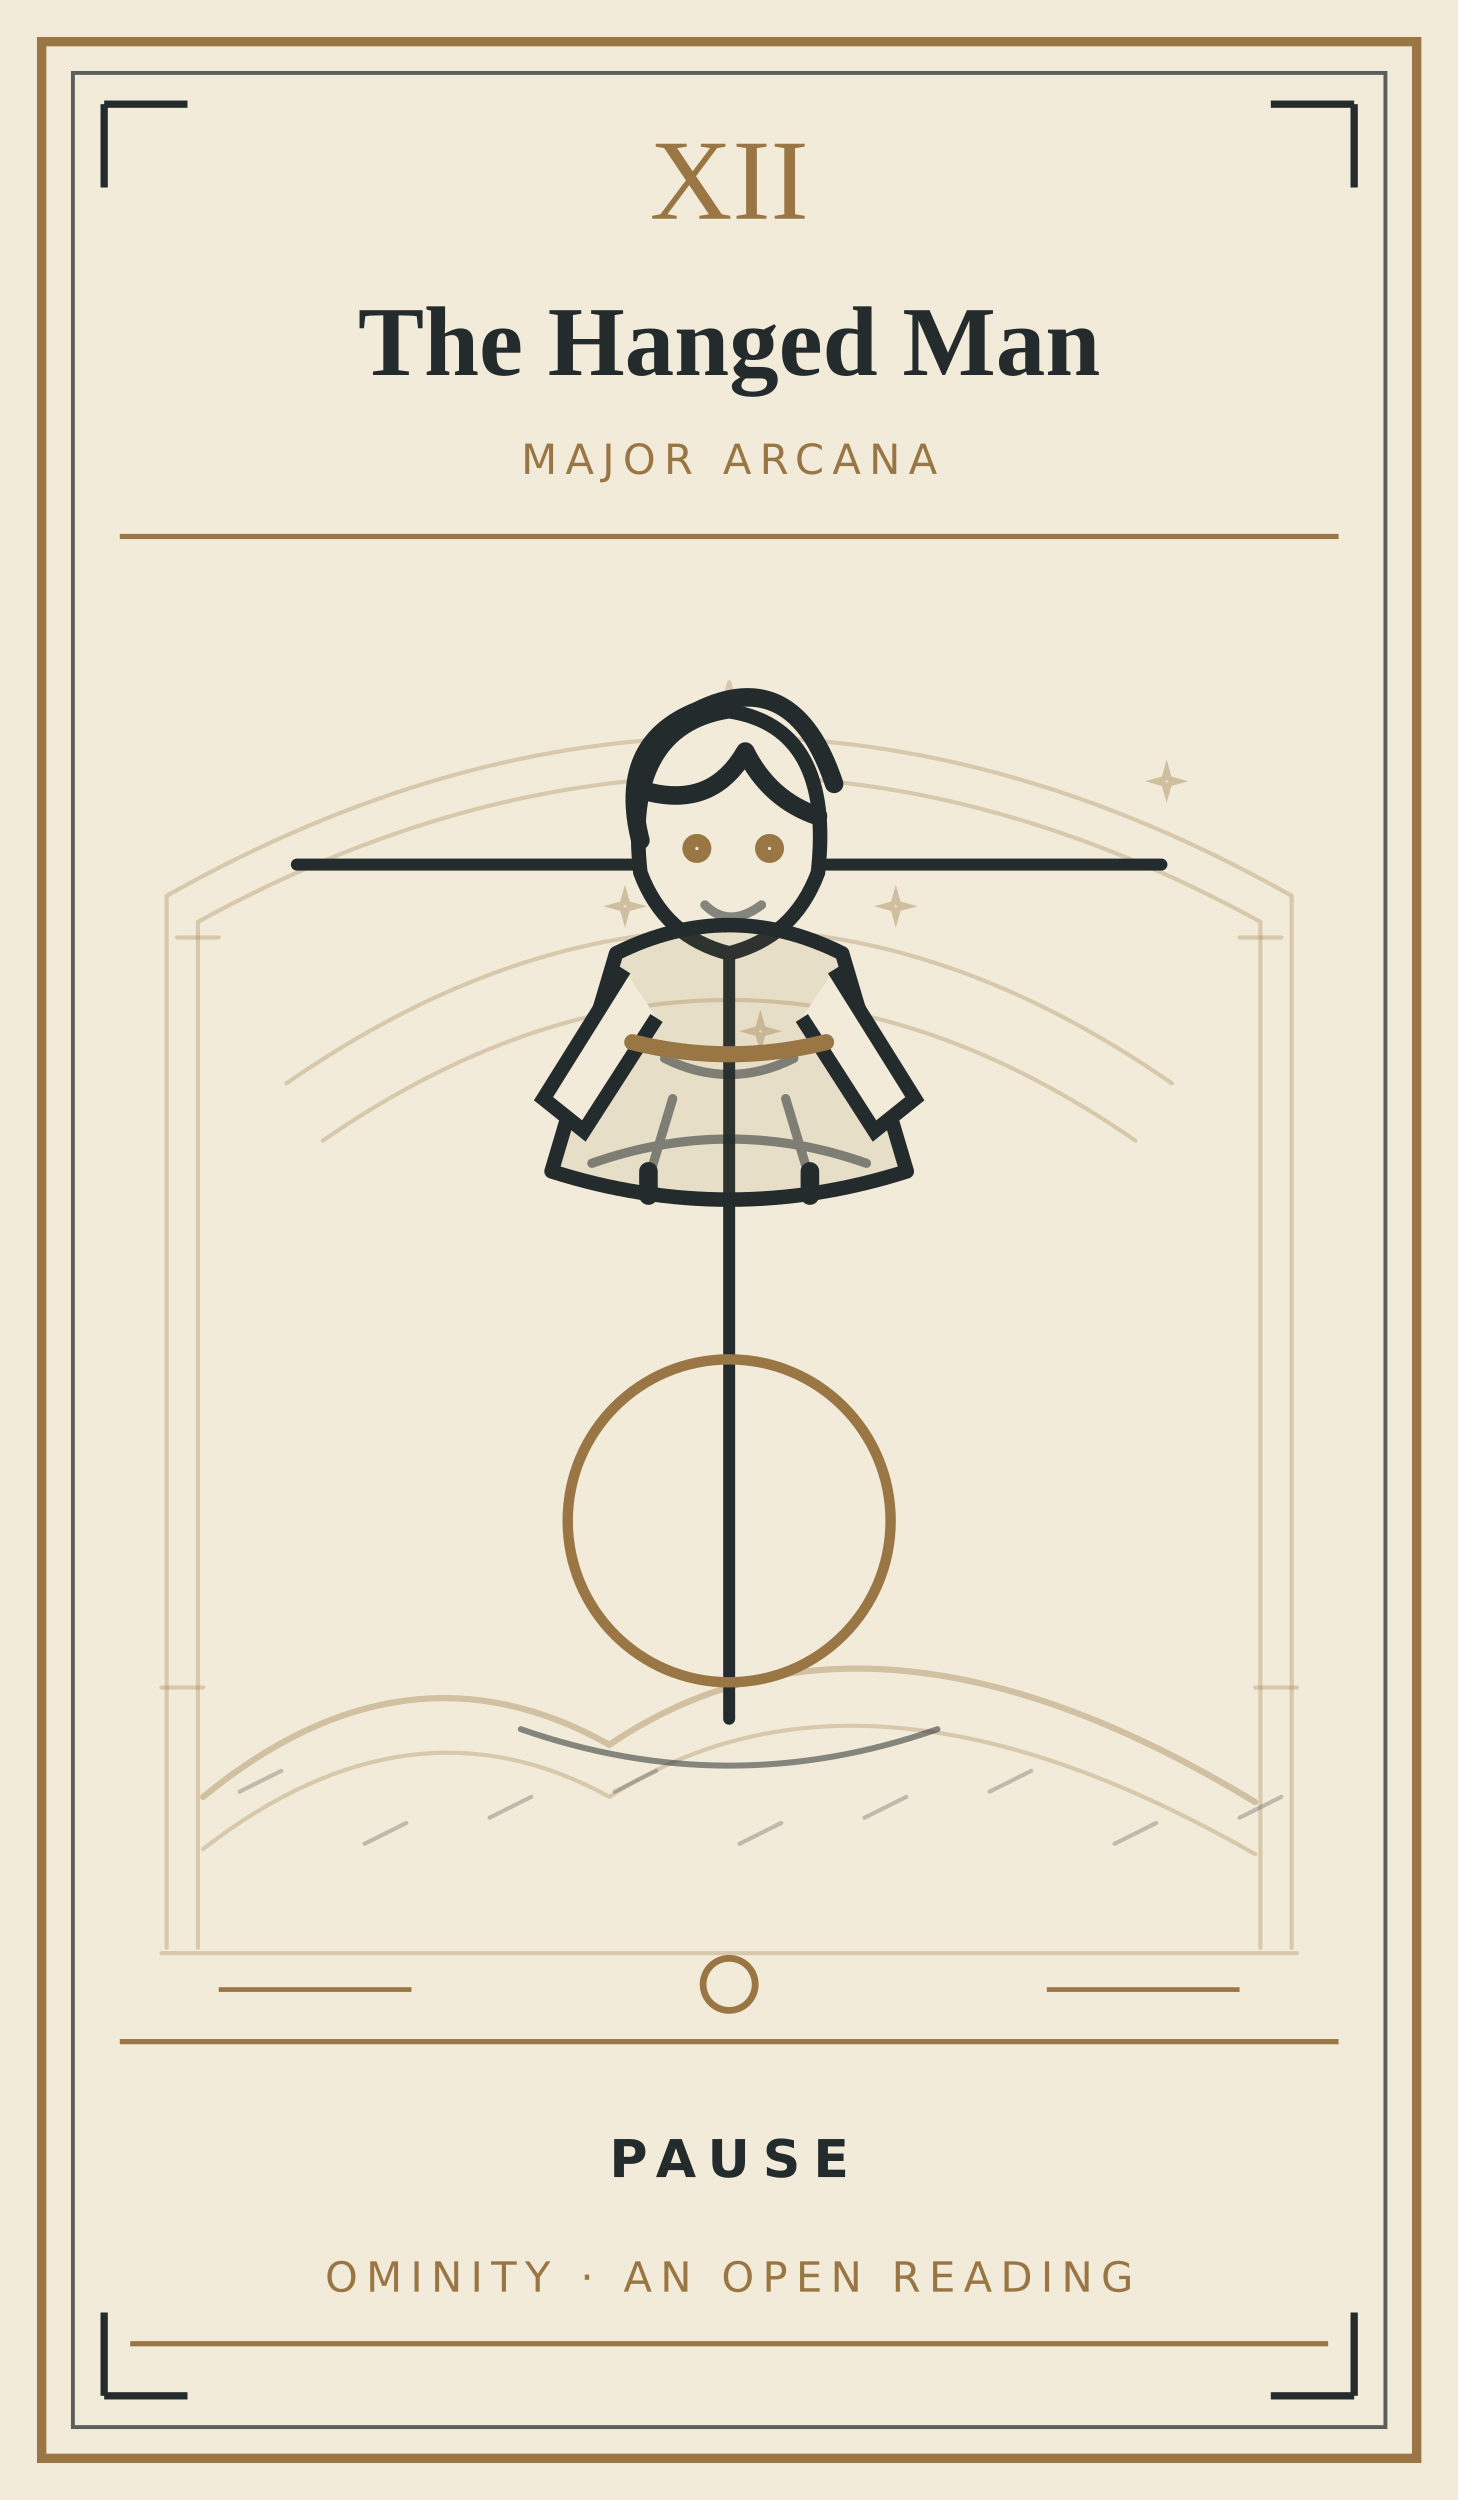
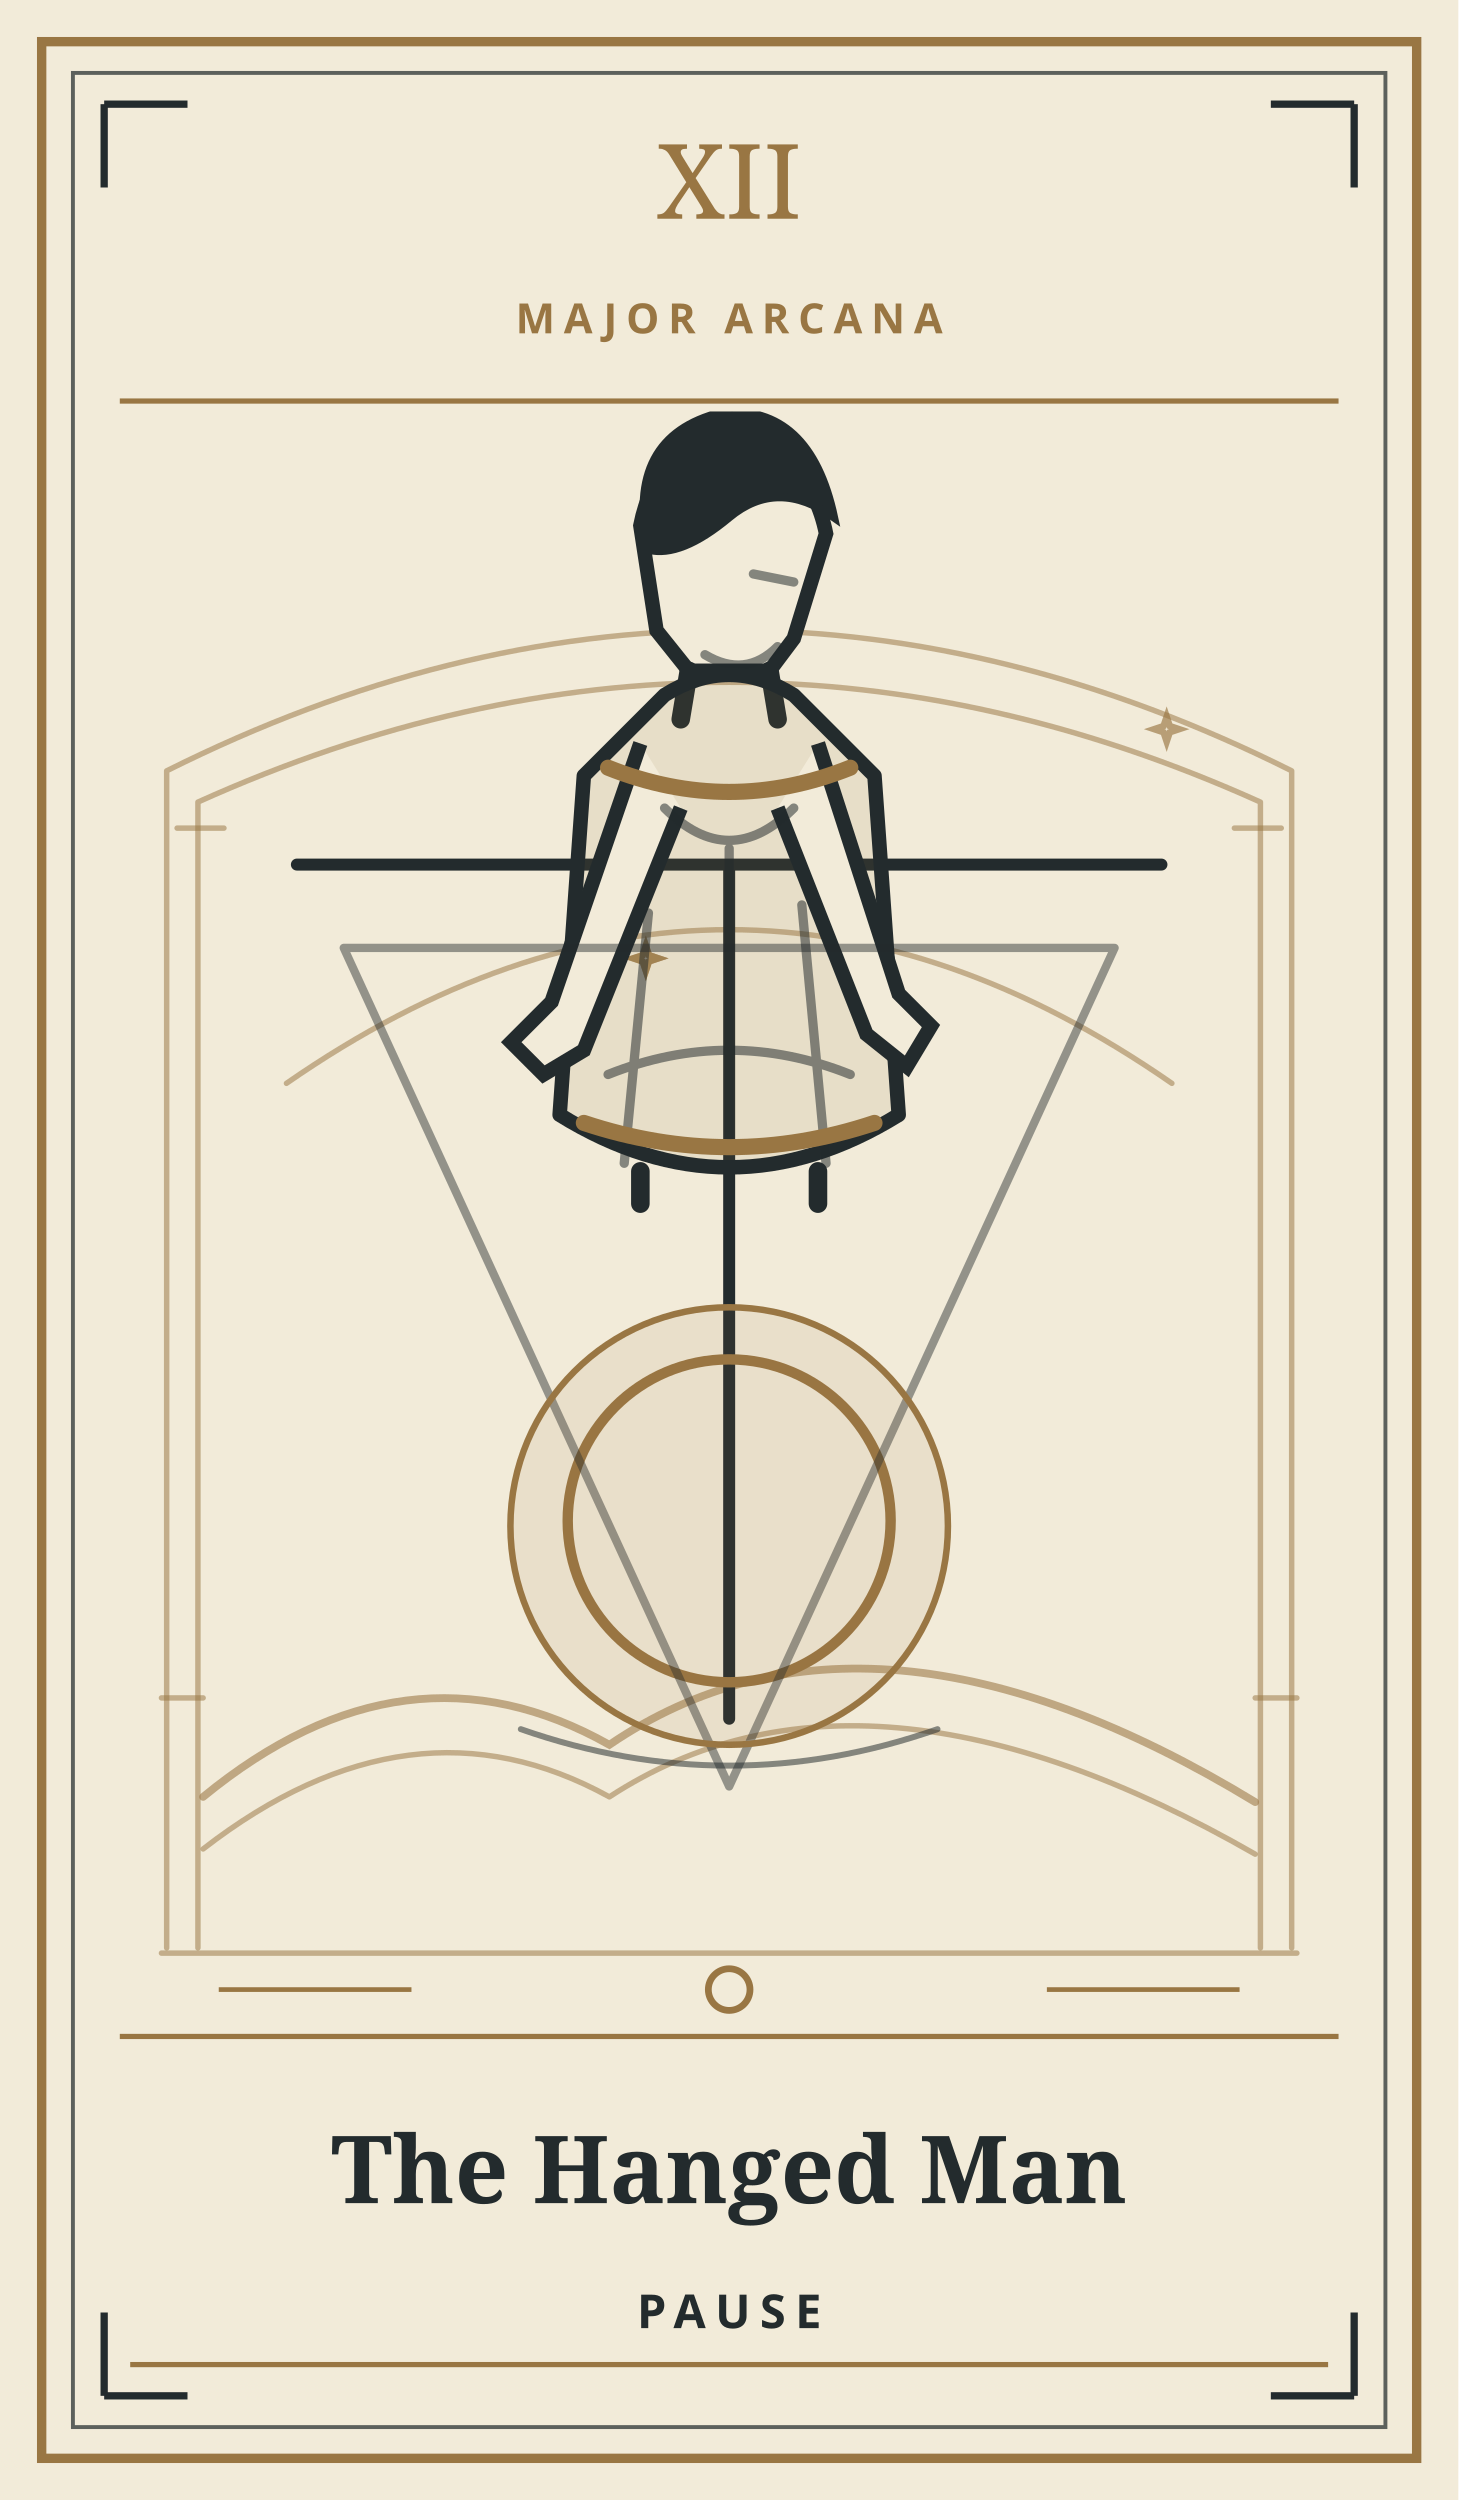
<svg xmlns="http://www.w3.org/2000/svg" width="280" height="480" viewBox="0 0 280 480" role="img" aria-labelledby="title description">
  <style>
.ink{fill:none;stroke:#232b2d;stroke-width:2.3;stroke-linecap:round;stroke-linejoin:round}
.fine{fill:none;stroke:#232b2d;stroke-opacity:.53;stroke-width:1.15;stroke-linecap:round;stroke-linejoin:round}
.gold{fill:none;stroke:#997643;stroke-width:2;stroke-linecap:round;stroke-linejoin:round}
- .faint{fill:none;stroke:#997643;stroke-opacity:.38;stroke-width:1}
+ .faint{fill:none;stroke:#997643;stroke-opacity:.66;stroke-width:1.25}
+ .inkfill{fill:#232b2d;stroke:#232b2d;stroke-width:1}
+ .distant{fill:#997643;fill-opacity:.13;stroke:#997643;stroke-opacity:.58;stroke-width:1.5;stroke-linejoin:round}
+ .terrain{fill:none;stroke:#997643;stroke-opacity:.76;stroke-width:1.9;stroke-linecap:round;stroke-linejoin:round}
+ .halo{fill:#997643;fill-opacity:.10;stroke:#997643;stroke-width:1.25}
+ .cloud{fill:none;stroke:#232b2d;stroke-opacity:.32;stroke-width:1.3;stroke-linecap:round}
+ .wind{fill:none;stroke:#997643;stroke-opacity:.60;stroke-width:1.1;stroke-linecap:round}
+ .hands{fill:none;stroke:#232b2d;stroke-width:2.4;stroke-linecap:round;stroke-linejoin:round}
+ .arch{fill:none;stroke:#997643;stroke-width:1.8;stroke-linecap:round;stroke-linejoin:round}
+ .tension{fill:none;stroke:#997643;stroke-opacity:.55;stroke-width:1.5;stroke-linecap:round}
+ .bridge{fill:none;stroke:#997643;stroke-width:2.3;stroke-linecap:round}
+ .ridge{fill:none;stroke:#232b2d;stroke-opacity:.46;stroke-width:1.6;stroke-linejoin:round}
+ .motion{fill:none;stroke:#997643;stroke-opacity:.54;stroke-width:2;stroke-linecap:round}
+ .beast{fill:#997643;fill-opacity:.23;stroke:#232b2d;stroke-width:1.8;stroke-linejoin:round}
+ .regalia{fill:#997643;fill-opacity:.25;stroke:#997643;stroke-width:1.6;stroke-linejoin:round}
+ .petal{fill:#f2ebd9;stroke:#997643;stroke-width:1.5}
.wash{fill:#997643;fill-opacity:.11;stroke:#232b2d;stroke-width:1.8;stroke-linejoin:round}
.column{fill:#f2ebd9;stroke:#232b2d;stroke-width:2.1}
.sun{fill:#997643;fill-opacity:.2;stroke:#997643;stroke-width:2}
.paperfill{fill:#f2ebd9;stroke:#232b2d;stroke-width:1.8}
.lantern{fill:#997643;fill-opacity:.35;stroke:#232b2d;stroke-width:2}
.vine{fill:none;stroke:#997643;stroke-width:2;stroke-linecap:round;stroke-linejoin:round}
.water{fill:none;stroke:#997643;stroke-width:2;stroke-linecap:round}
.chain{fill:none;stroke:#997643;stroke-width:3;stroke-dasharray:4 4}
.lightning{fill:none;stroke:#997643;stroke-width:7;stroke-linecap:square;stroke-linejoin:miter}
- .ghost{fill:none;stroke:#997643;stroke-opacity:.29;stroke-width:.8;stroke-linecap:round;stroke-linejoin:round}
- .landscape{fill:none;stroke:#997643;stroke-opacity:.36;stroke-width:1.2;stroke-linecap:round}
- .hatch{fill:none;stroke:#232b2d;stroke-opacity:.25;stroke-width:.8;stroke-linecap:round}
- .label{font:600 10px 'DejaVu Sans',sans-serif;letter-spacing:2.5px;fill:#232b2d;text-anchor:middle}
- .number{font:22px Georgia,'Times New Roman',serif;fill:#997643;text-anchor:middle}
- .title{font:600 19px Georgia,'Times New Roman',serif;fill:#232b2d;text-anchor:middle}
- .small{font:8px 'DejaVu Sans',sans-serif;letter-spacing:1.6px;fill:#997643;text-anchor:middle}
+ .ghost{fill:none;stroke:#997643;stroke-opacity:.52;stroke-width:1.05;stroke-linecap:round;stroke-linejoin:round}
+ .landscape{fill:none;stroke:#997643;stroke-opacity:.58;stroke-width:1.5;stroke-linecap:round}
+ .hatch{fill:none;stroke:#232b2d;stroke-opacity:.42;stroke-width:1;stroke-linecap:round}
</style>
  <rect width="280" height="480" fill="#f2ebd9" />
  <rect x="8" y="8" width="264" height="464" fill="none" stroke="#997643" stroke-width="1.8" />
  <rect x="14" y="14" width="252" height="452" fill="none" stroke="#232b2d" stroke-width=".75" opacity=".72" />
-   <path d="M23 103H257M23 392H257M25 450H255" stroke="#997643" stroke-width="1" />
+   <path d="M23 77H257M23 391H257M25 454H255" stroke="#997643" stroke-width="1" />
  <path d="M20 20L36 20M20 20L20 36M260 20L244 20M260 20L260 36M20 460L36 460M20 460L20 444M260 460L244 460M260 460L260 444" stroke="#232b2d" stroke-width="1.4" />
-   <text class="number" x="140" y="42">XII</text>
-   <text class="title" x="140" y="72">The Hanged Man</text>
-   <text class="small" x="140" y="91">MAJOR ARCANA</text>
+   <text class="number" x="140" y="42" font-family="Noto Serif" font-size="20" font-weight="400" fill="#997643" text-anchor="middle">XII</text>
+   <text class="small" x="140" y="64" font-family="Noto Sans" font-size="8" font-weight="600" letter-spacing="1.7" fill="#997643" text-anchor="middle">MAJOR ARCANA</text>
  <g clip-path="url(#window)">
-     <path class="ghost" d="M32 374V172Q140 111 248 172V374" />
-     <path class="ghost" d="M38 374V177Q140 121 242 177V374" />
+     <path class="ghost" d="M32 374V148Q140 94 248 148V374" />
+     <path class="ghost" d="M38 374V154Q140 108 242 154V374" />
    <path class="ghost" d="M31 375H249" />
-     <path class="ghost" d="M140 131L140.9 134.1L144 135L140.9 135.9L140 139L139.1 135.9L136 135L139.1 134.1Z" />
-     <path class="ghost" d="M34 180L42 180M238 180L246 180M31 324L39 324M241 324L249 324" />
+     <path class="gold" d="M140 110L140.9 113.1L144 114L140.9 114.9L140 118L139.1 114.9L136 114L139.1 113.1Z" />
+     <path class="ghost" d="M34 159H43M237 159H246M31 326H39M241 326H249" />
    <path class="landscape" d="M39 345Q78 313 117 335Q167 301 241 346" />
    <path class="ghost" d="M39 355Q79 324 117 345Q166 313 241 356" />
-     <path class="hatch" d="M46 344L54 340" />
-     <path class="hatch" d="M70 354L78 350" />
-     <path class="hatch" d="M94 349L102 345" />
-     <path class="hatch" d="M118 344L126 340" />
-     <path class="hatch" d="M142 354L150 350" />
-     <path class="hatch" d="M166 349L174 345" />
-     <path class="hatch" d="M190 344L198 340" />
-     <path class="hatch" d="M214 354L222 350" />
-     <path class="hatch" d="M238 349L246 345" />
-     <path class="ghost" d="M55 208Q140 149 225 208M62 219Q140 165 218 219" />
-     <path class="faint" d="M120 195.7L120.5 197.5L122.3 198L120.5 198.5L120 200.3L119.5 198.5L117.7 198L119.5 197.5Z" />
-     <path class="faint" d="M120 171.7L120.5 173.5L122.3 174L120.5 174.5L120 176.3L119.5 174.5L117.7 174L119.5 173.5Z" />
-     <path class="faint" d="M120 195.7L120.5 197.5L122.3 198L120.5 198.5L120 200.3L119.5 198.5L117.7 198L119.5 197.5Z" />
-     <path class="faint" d="M224 147.7L224.5 149.5L226.3 150L224.5 150.5L224 152.3L223.5 150.5L221.7 150L223.5 149.5Z" />
-     <path class="faint" d="M146 195.7L146.5 197.5L148.3 198L146.5 198.5L146 200.3L145.5 198.5L143.7 198L145.5 197.5Z" />
-     <path class="faint" d="M172 171.7L172.5 173.5L174.3 174L172.5 174.5L172 176.3L171.5 174.5L169.7 174L171.5 173.5Z" />
+     <path class="ghost" d="M55 208Q140 149 225 208" />
+     <path class="faint" d="M124 181.6L124.6 183.4L126.4 184L124.6 184.6L124 186.4L123.4 184.6L121.6 184L123.4 183.4Z" />
+     <path class="faint" d="M124 159.6L124.6 161.4L126.4 162L124.6 162.6L124 164.4L123.4 162.6L121.6 162L123.4 161.4Z" />
+     <path class="faint" d="M124 181.6L124.6 183.4L126.4 184L124.6 184.6L124 186.4L123.4 184.6L121.6 184L123.4 183.4Z" />
+     <path class="faint" d="M224 137.6L224.6 139.4L226.4 140L224.6 140.6L224 142.4L223.4 140.6L221.6 140L223.4 139.4Z" />
    <path class="ink" d="M57 166L223 166M140 166L140 330" />
    <circle class="gold" cx="140" cy="292" r="31" />
    <g transform="translate(140 228) scale(1.55 1.55)">
-       <path class="paperfill" d="M-11 -39Q-13 -57 0 -59Q13 -57 11 -39Q8 -31 0 -29Q-8 -31 -11 -39Z" />
-       <path class="ink" d="M-11 -43Q-14 -55 -4 -59Q8 -65 13 -50M-10 -49Q-2 -47 2 -54Q5 -48 11 -46" />
-       <circle class="gold" cx="-4" cy="-42" r="0.8" />
-       <circle class="gold" cx="5" cy="-42" r="0.8" />
-       <path class="fine" d="M-3 -35Q0 -32 4 -35" />
-       <path class="wash" d="M-14 -29Q0 -36 14 -29L22 -2Q0 5 -22 -2Z" />
-       <path class="paperfill" d="M-13 -27L-23 -11L-18 -7L-9 -21M13 -27L23 -11L18 -7L9 -21" />
-       <path class="fine" d="M-8 -16Q0 -12 8 -16M-17 -3Q0 -9 17 -3M-7 -11L-10 -1M7 -11L10 -1" />
-       <path class="ink" d="M-10 -2L-10 1M10 -2L10 1" />
-       <path class="gold" d="M-12 -18Q0 -15 12 -18" />
+       <path class="paperfill" d="M-9 -69L-11 -82Q-9 -92 0 -93Q10 -91 12 -81L8 -68L5 -64H-5Z" />
+       <path class="inkfill" d="M-10 -79Q-13 -93 -1 -96Q10 -97 13 -83Q6 -88 0 -83Q-6 -78 -10 -79Z" />
+       <path class="fine" d="M3 -76L8 -75M-3 -66Q2 -63 6 -67" />
+       <path class="ink" d="M-5 -64L-6 -58M5 -64L6 -58" />
+       <path class="wash" d="M-8 -61Q0 -66 8 -61L18 -51L21 -9Q0 4 -21 -9L-18 -51Z" />
+       <path class="paperfill" d="M-11 -55L-22 -23L-27 -18L-23 -14L-18 -17L-6 -47M11 -55L21 -24L25 -20L22 -15L17 -19L6 -47" />
+       <path class="fine" d="M-8 -47Q0 -39 8 -47M-15 -14Q0 -20 15 -14M-10 -34L-13 -3M9 -35L12 -3M0 -42V-5" />
+       <path class="gold" d="M-18 -8Q0 -2 18 -8M-15 -52Q0 -46 15 -52" />
+       <path class="ink" d="M-11 -2L-11 2M11 -2L11 2" />
    </g>
    <path class="fine" d="M100 332Q140 346 180 332" />
+     <path class="ridge" d="M66 182L140 343L214 182Z" />
+     <circle class="halo" cx="140" cy="293" r="42" />
  </g>
  <defs>
    <clipPath id="window">
-       <rect x="24" y="106" width="232" height="282" />
+       <rect x="24" y="79" width="232" height="309" />
    </clipPath>
  </defs>
-   <path d="M42 382L79 382M201 382L238 382" stroke="#997643" stroke-width=".9" />
-   <circle cx="140" cy="381" r="5" fill="none" stroke="#997643" stroke-width="1.3" />
-   <text class="label" x="140" y="418">PAUSE</text>
-   <text class="small" x="140" y="440">OMINITY · AN OPEN READING</text>
+   <path d="M42 382H79M201 382H238" stroke="#997643" stroke-width=".9" />
+   <circle cx="140" cy="382" r="4" fill="none" stroke="#997643" stroke-width="1.3" />
+   <text class="title" x="140" y="423" font-family="Noto Serif" font-size="18" font-weight="600" fill="#232b2d" text-anchor="middle">The Hanged Man</text>
+   <text class="label" x="140" y="447" font-family="Noto Sans" font-size="9" font-weight="600" letter-spacing="1.8" fill="#232b2d" text-anchor="middle">PAUSE</text>
</svg>
